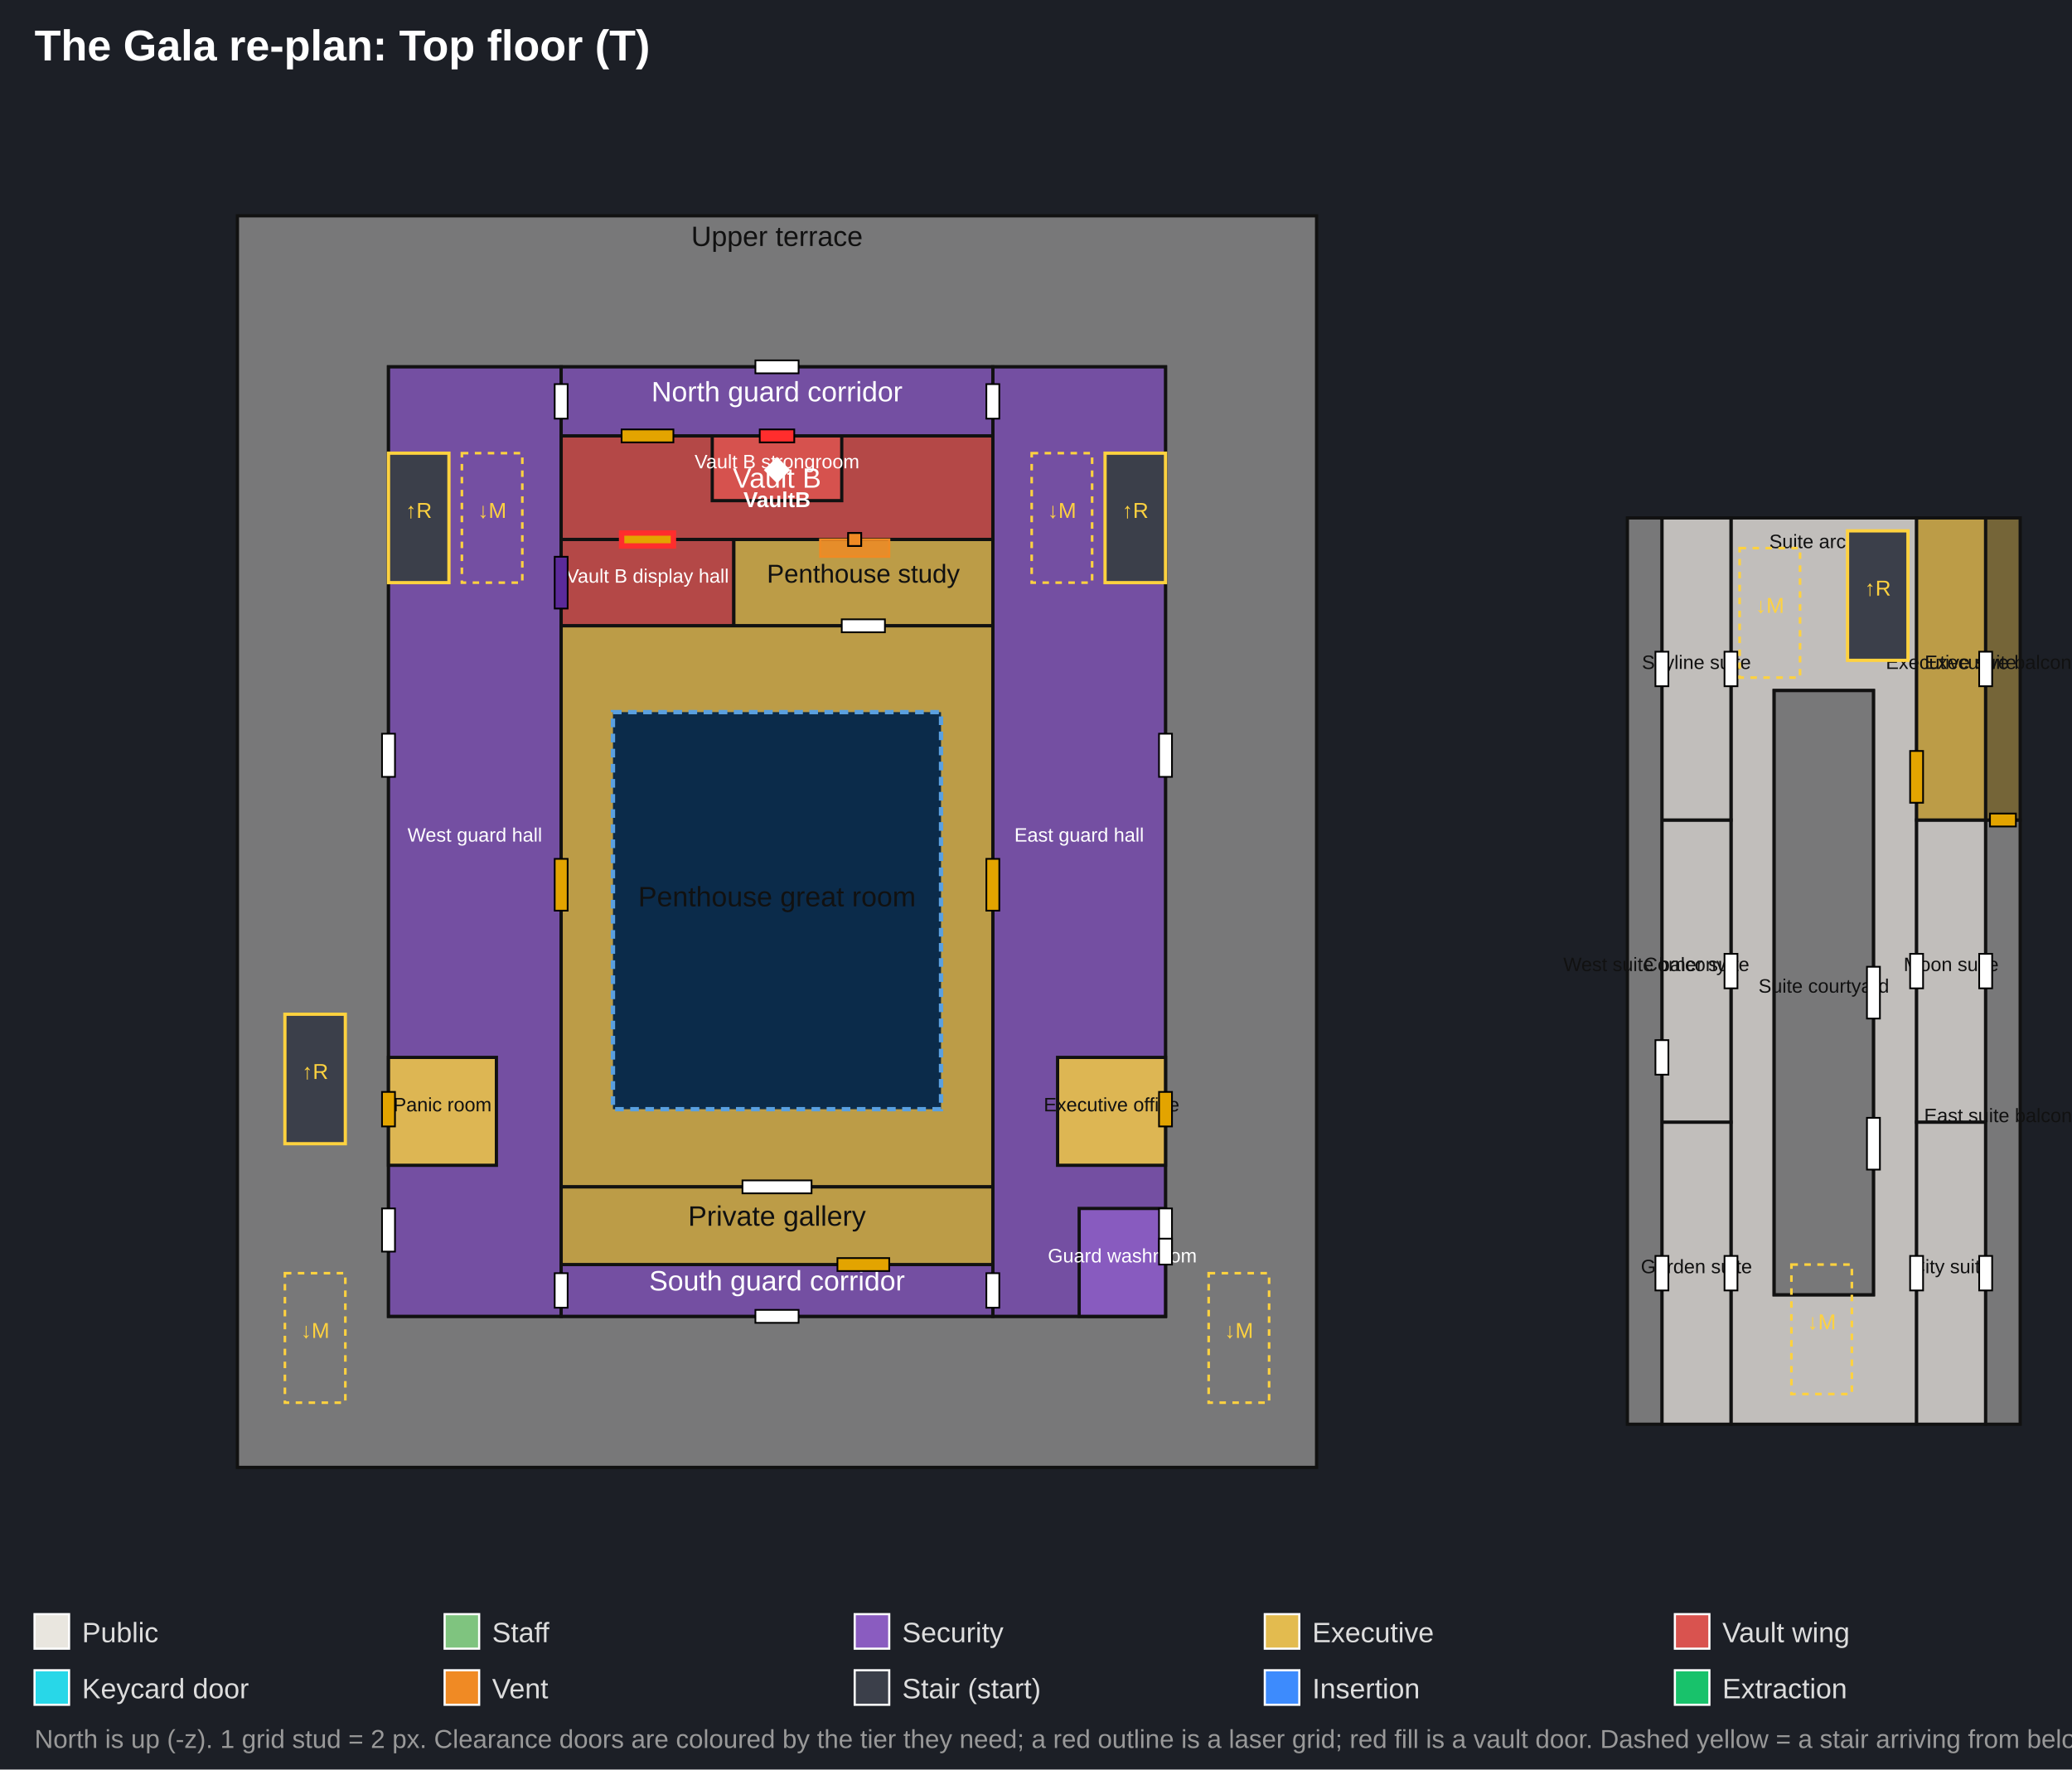
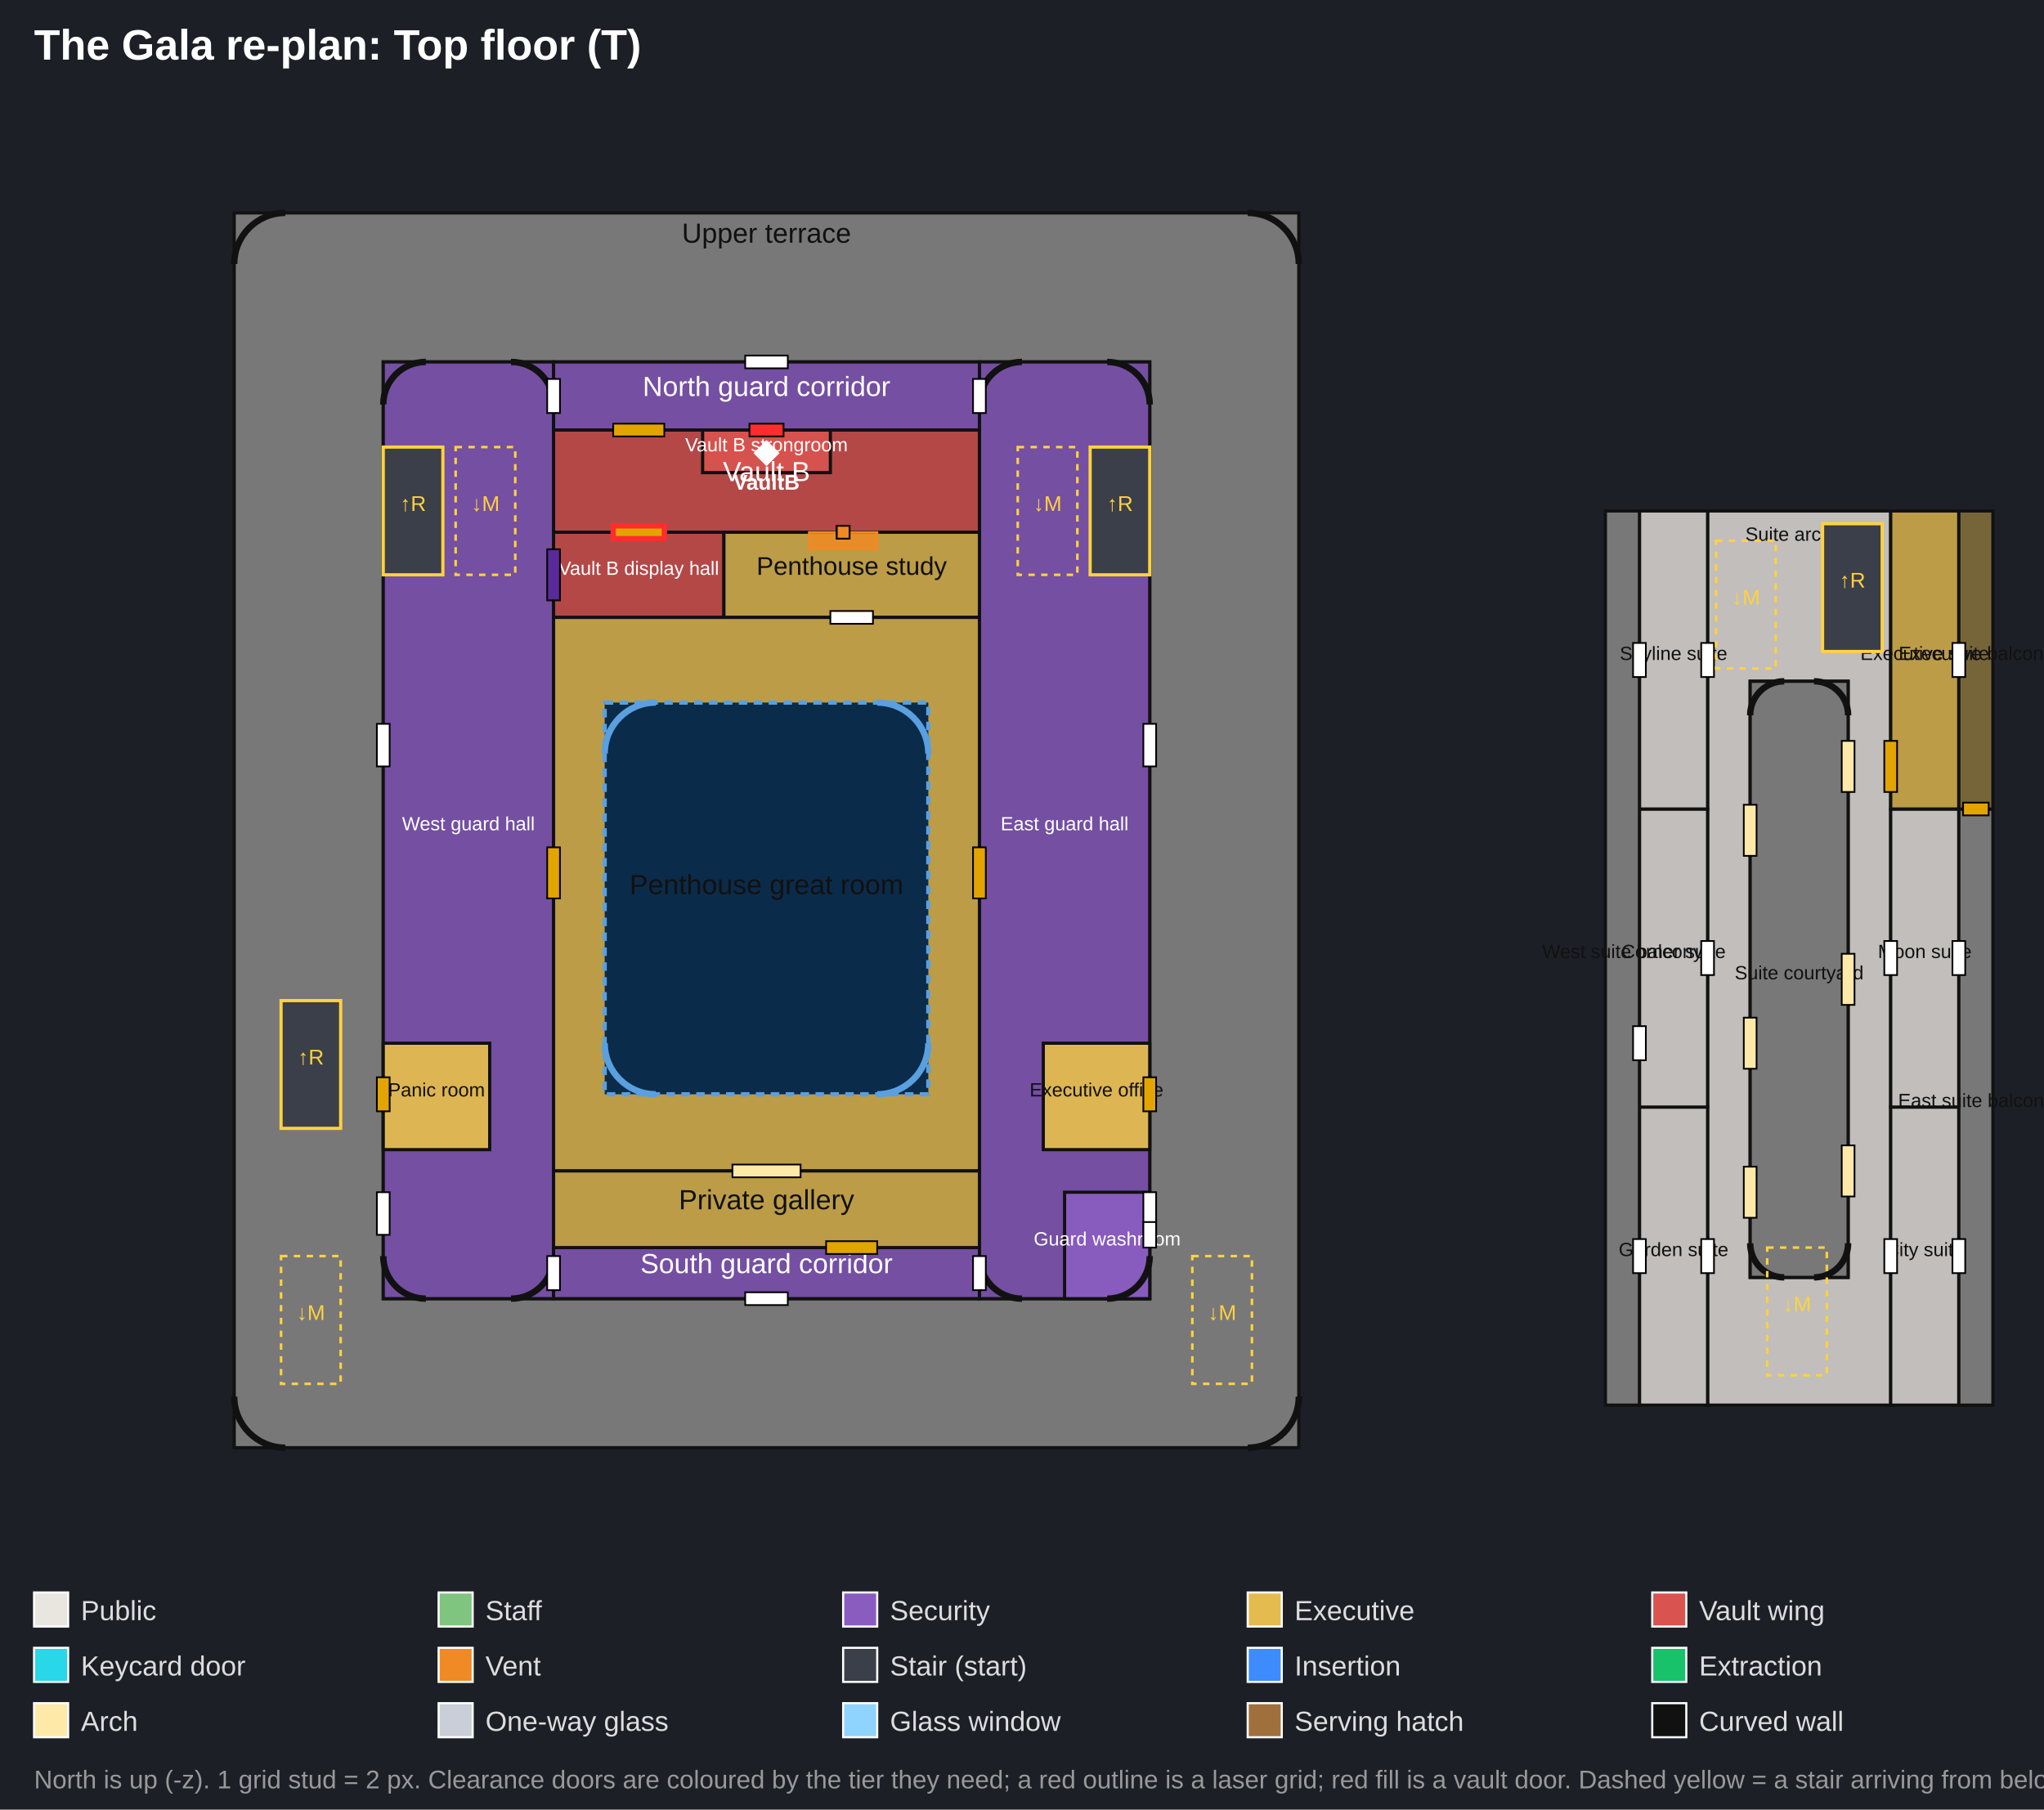
- <svg xmlns="http://www.w3.org/2000/svg" width="960" height="820" viewBox="0 0 960 820" font-family="Segoe UI, Arial, sans-serif">
+ <svg xmlns="http://www.w3.org/2000/svg" width="960" height="850" viewBox="0 0 960 850" font-family="Segoe UI, Arial, sans-serif">
  <rect width="100%" height="100%" fill="#1c1f26" />
  <text x="16" y="28" fill="#fff" font-size="20" font-weight="700">The Gala re-plan: Top floor (T)</text>
  <rect x="802.0" y="240.0" width="86.0" height="420.0" fill="#e9e6df" stroke="#111" fill-opacity="0.8" stroke-width="1.5" />
  <rect x="822.0" y="320.0" width="46.0" height="280.0" fill="#1c1f26" stroke="#111" stroke-width="1.5" />
  <rect x="110.0" y="100.0" width="500.0" height="580.0" fill="#e9e6df" stroke="#111" fill-opacity="0.45" stroke-width="1.5" />
  <rect x="180.0" y="170.0" width="360.0" height="440.0" fill="#1c1f26" stroke="#111" stroke-width="1.5" />
  <rect x="822.0" y="320.0" width="46.0" height="280.0" fill="#e9e6df" stroke="#111" fill-opacity="0.45" stroke-width="1.5" />
  <rect x="770.0" y="520.0" width="32.0" height="140.0" fill="#e9e6df" stroke="#111" fill-opacity="0.8" stroke-width="1.5" />
  <rect x="770.0" y="380.0" width="32.0" height="140.0" fill="#e9e6df" stroke="#111" fill-opacity="0.8" stroke-width="1.5" />
  <rect x="770.0" y="240.0" width="32.0" height="140.0" fill="#e9e6df" stroke="#111" fill-opacity="0.8" stroke-width="1.5" />
  <rect x="888.0" y="520.0" width="32.0" height="140.0" fill="#e9e6df" stroke="#111" fill-opacity="0.8" stroke-width="1.5" />
  <rect x="888.0" y="380.0" width="32.0" height="140.0" fill="#e9e6df" stroke="#111" fill-opacity="0.8" stroke-width="1.5" />
  <rect x="888.0" y="240.0" width="32.0" height="140.0" fill="#e3bb4f" stroke="#111" fill-opacity="0.8" stroke-width="1.5" />
  <rect x="754.0" y="240.0" width="16.0" height="420.0" fill="#e9e6df" stroke="#111" fill-opacity="0.45" stroke-width="1.5" />
  <rect x="920.0" y="380.0" width="16.0" height="280.0" fill="#e9e6df" stroke="#111" fill-opacity="0.45" stroke-width="1.5" />
  <rect x="920.0" y="240.0" width="16.0" height="140.0" fill="#e3bb4f" stroke="#111" fill-opacity="0.45" stroke-width="1.5" />
  <rect x="180.0" y="170.0" width="80.0" height="440.0" fill="#8a5cc0" stroke="#111" fill-opacity="0.8" stroke-width="1.5" />
  <rect x="180.0" y="490.0" width="50.0" height="50.0" fill="#e3bb4f" stroke="#111" fill-opacity="0.95" stroke-width="1.5" />
  <rect x="460.0" y="170.0" width="80.0" height="440.0" fill="#8a5cc0" stroke="#111" fill-opacity="0.8" stroke-width="1.5" />
  <rect x="490.0" y="490.0" width="50.0" height="50.0" fill="#e3bb4f" stroke="#111" fill-opacity="0.95" stroke-width="1.5" />
  <rect x="500.0" y="560.0" width="40.0" height="50.0" fill="#8a5cc0" stroke="#111" fill-opacity="0.95" stroke-width="1.5" />
  <rect x="260.0" y="170.0" width="200.0" height="32.0" fill="#8a5cc0" stroke="#111" fill-opacity="0.8" stroke-width="1.5" />
  <rect x="260.0" y="586.0" width="200.0" height="24.0" fill="#8a5cc0" stroke="#111" fill-opacity="0.8" stroke-width="1.5" />
  <rect x="260.0" y="202.0" width="200.0" height="48.0" fill="#d9534f" stroke="#111" fill-opacity="0.8" stroke-width="1.5" />
-   <rect x="330.0" y="202.0" width="60.0" height="30.0" fill="#d9534f" stroke="#111" fill-opacity="0.95" stroke-width="1.5" />
+   <rect x="330.0" y="202.0" width="60.0" height="20.0" fill="#d9534f" stroke="#111" fill-opacity="0.95" stroke-width="1.5" />
  <rect x="260.0" y="250.0" width="80.0" height="40.0" fill="#d9534f" stroke="#111" fill-opacity="0.8" stroke-width="1.5" />
  <rect x="340.0" y="250.0" width="120.0" height="40.0" fill="#e3bb4f" stroke="#111" fill-opacity="0.8" stroke-width="1.5" />
  <rect x="260.0" y="290.0" width="200.0" height="260.0" fill="#e3bb4f" stroke="#111" fill-opacity="0.8" stroke-width="1.5" />
  <rect x="260.0" y="550.0" width="200.0" height="36.0" fill="#e3bb4f" stroke="#111" fill-opacity="0.8" stroke-width="1.5" />
  <rect x="284.0" y="330.0" width="152.0" height="184.0" fill="#0b2b4a" stroke="#5aa0e0" stroke-dasharray="4 3" stroke-width="2" />
+   <path d="M 822.0 336.0 A 16 16 0 0 1 838.0 320.0" fill="none" stroke="#111" stroke-width="3" />
+   <path d="M 868.0 336.0 A 16 16 0 0 0 852.0 320.0" fill="none" stroke="#111" stroke-width="3" />
+   <path d="M 822.0 584.0 A 16 16 0 0 0 838.0 600.0" fill="none" stroke="#111" stroke-width="3" />
+   <path d="M 868.0 584.0 A 16 16 0 0 1 852.0 600.0" fill="none" stroke="#111" stroke-width="3" />
+   <path d="M 180.0 190.0 A 20 20 0 0 1 200.0 170.0" fill="none" stroke="#111" stroke-width="3" />
+   <path d="M 260.0 190.0 A 20 20 0 0 0 240.0 170.0" fill="none" stroke="#111" stroke-width="3" />
+   <path d="M 180.0 590.0 A 20 20 0 0 0 200.0 610.0" fill="none" stroke="#111" stroke-width="3" />
+   <path d="M 260.0 590.0 A 20 20 0 0 1 240.0 610.0" fill="none" stroke="#111" stroke-width="3" />
+   <path d="M 460.0 190.0 A 20 20 0 0 1 480.0 170.0" fill="none" stroke="#111" stroke-width="3" />
+   <path d="M 540.0 190.0 A 20 20 0 0 0 520.0 170.0" fill="none" stroke="#111" stroke-width="3" />
+   <path d="M 460.0 590.0 A 20 20 0 0 0 480.0 610.0" fill="none" stroke="#111" stroke-width="3" />
+   <path d="M 540.0 590.0 A 20 20 0 0 1 520.0 610.0" fill="none" stroke="#111" stroke-width="3" />
+   <path d="M 110.0 124.0 A 24 24 0 0 1 134.0 100.0" fill="none" stroke="#111" stroke-width="3" />
+   <path d="M 610.0 124.0 A 24 24 0 0 0 586.0 100.0" fill="none" stroke="#111" stroke-width="3" />
+   <path d="M 110.0 656.0 A 24 24 0 0 0 134.0 680.0" fill="none" stroke="#111" stroke-width="3" />
+   <path d="M 610.0 656.0 A 24 24 0 0 1 586.0 680.0" fill="none" stroke="#111" stroke-width="3" />
+   <path d="M 284.0 354.0 A 24 24 0 0 1 308.0 330.0" fill="none" stroke="#5aa0e0" stroke-width="3" />
+   <path d="M 436.0 354.0 A 24 24 0 0 0 412.0 330.0" fill="none" stroke="#5aa0e0" stroke-width="3" />
+   <path d="M 284.0 490.0 A 24 24 0 0 0 308.0 514.0" fill="none" stroke="#5aa0e0" stroke-width="3" />
+   <path d="M 436.0 490.0 A 24 24 0 0 1 412.0 514.0" fill="none" stroke="#5aa0e0" stroke-width="3" />
  <rect x="380.0" y="250.0" width="32.0" height="8.0" fill="#f08a24" stroke="#f08a24" fill-opacity="0.8" />
  <text x="845.0" y="254.0" text-anchor="middle" font-size="9" fill="#111">Suite arcade</text>
  <text x="845.0" y="460.0" text-anchor="middle" font-size="9" fill="#111">Suite courtyard</text>
  <text x="786.0" y="590.0" text-anchor="middle" font-size="9" fill="#111">Garden suite</text>
  <text x="786.0" y="450.0" text-anchor="middle" font-size="9" fill="#111">Corner suite</text>
  <text x="786.0" y="310.0" text-anchor="middle" font-size="9" fill="#111">Skyline suite</text>
  <text x="904.0" y="590.0" text-anchor="middle" font-size="9" fill="#111">City suite</text>
  <text x="904.0" y="450.0" text-anchor="middle" font-size="9" fill="#111">Moon suite</text>
  <text x="904.0" y="310.0" text-anchor="middle" font-size="9" fill="#111">Executive suite</text>
  <text x="762.0" y="450.0" text-anchor="middle" font-size="9" fill="#111">West suite balcony</text>
  <text x="928.0" y="520.0" text-anchor="middle" font-size="9" fill="#111">East suite balcony</text>
  <text x="928.0" y="310.0" text-anchor="middle" font-size="9" fill="#111">Executive balcony</text>
  <text x="220.0" y="390.0" text-anchor="middle" font-size="9" fill="#fff">West guard hall</text>
  <text x="205.0" y="515.0" text-anchor="middle" font-size="9" fill="#111">Panic room</text>
  <text x="500.0" y="390.0" text-anchor="middle" font-size="9" fill="#fff">East guard hall</text>
  <text x="515.0" y="515.0" text-anchor="middle" font-size="9" fill="#111">Executive office</text>
  <text x="520.0" y="585.0" text-anchor="middle" font-size="9" fill="#fff">Guard washroom</text>
  <text x="360.0" y="186.0" text-anchor="middle" font-size="13" fill="#fff">North guard corridor</text>
  <text x="360.0" y="598.0" text-anchor="middle" font-size="13" fill="#fff">South guard corridor</text>
  <text x="360.0" y="226.0" text-anchor="middle" font-size="13" fill="#fff">Vault B</text>
-   <text x="360.0" y="217.0" text-anchor="middle" font-size="9" fill="#fff">Vault B strongroom</text>
+   <text x="360.0" y="212.0" text-anchor="middle" font-size="9" fill="#fff">Vault B strongroom</text>
  <text x="300.0" y="270.0" text-anchor="middle" font-size="9" fill="#fff">Vault B display hall</text>
  <text x="400.0" y="270.0" text-anchor="middle" font-size="12" fill="#111">Penthouse study</text>
  <text x="360.0" y="420.0" text-anchor="middle" font-size="13" fill="#111">Penthouse great room</text>
  <text x="360.0" y="568.0" text-anchor="middle" font-size="13" fill="#111">Private gallery</text>
  <text x="360.0" y="114.0" text-anchor="middle" font-size="13" fill="#111">Upper terrace</text>
  <rect x="799.0" y="582.0" width="6.0" height="16.0" fill="#ffffff" stroke="#000" stroke-width="0.8" />
  <rect x="799.0" y="442.0" width="6.0" height="16.0" fill="#ffffff" stroke="#000" stroke-width="0.8" />
  <rect x="799.0" y="302.0" width="6.0" height="16.0" fill="#ffffff" stroke="#000" stroke-width="0.8" />
  <rect x="885.0" y="582.0" width="6.0" height="16.0" fill="#ffffff" stroke="#000" stroke-width="0.8" />
  <rect x="885.0" y="442.0" width="6.0" height="16.0" fill="#ffffff" stroke="#000" stroke-width="0.8" />
  <rect x="885.0" y="348.0" width="6.0" height="24.0" fill="#e3a400" stroke="#000" stroke-width="0.8" />
  <rect x="767.0" y="582.0" width="6.0" height="16.0" fill="#ffffff" stroke="#000" stroke-width="0.8" />
  <rect x="767.0" y="482.0" width="6.0" height="16.0" fill="#ffffff" stroke="#000" stroke-width="0.8" />
  <rect x="767.0" y="302.0" width="6.0" height="16.0" fill="#ffffff" stroke="#000" stroke-width="0.8" />
  <rect x="917.0" y="582.0" width="6.0" height="16.0" fill="#ffffff" stroke="#000" stroke-width="0.8" />
  <rect x="917.0" y="442.0" width="6.0" height="16.0" fill="#ffffff" stroke="#000" stroke-width="0.8" />
  <rect x="917.0" y="302.0" width="6.0" height="16.0" fill="#ffffff" stroke="#000" stroke-width="0.8" />
  <rect x="922.0" y="377.0" width="12.0" height="6.0" fill="#e3a400" stroke="#000" stroke-width="0.8" />
-   <rect x="865.0" y="448.0" width="6.0" height="24.0" fill="#ffffff" stroke="#000" stroke-width="0.8" />
-   <rect x="865.0" y="518.0" width="6.0" height="24.0" fill="#ffffff" stroke="#000" stroke-width="0.8" />
+   <rect x="819.0" y="378.0" width="6.0" height="24.0" fill="#ffe9a8" stroke="#000" stroke-width="0.8" />
+   <rect x="819.0" y="478.0" width="6.0" height="24.0" fill="#ffe9a8" stroke="#000" stroke-width="0.8" />
+   <rect x="819.0" y="548.0" width="6.0" height="24.0" fill="#ffe9a8" stroke="#000" stroke-width="0.8" />
+   <rect x="865.0" y="348.0" width="6.0" height="24.0" fill="#ffe9a8" stroke="#000" stroke-width="0.8" />
+   <rect x="865.0" y="448.0" width="6.0" height="24.0" fill="#ffe9a8" stroke="#000" stroke-width="0.8" />
+   <rect x="865.0" y="538.0" width="6.0" height="24.0" fill="#ffe9a8" stroke="#000" stroke-width="0.8" />
  <rect x="393.0" y="247.0" width="6.0" height="6.0" fill="#f08a24" stroke="#000" stroke-width="0.8" />
  <rect x="393.0" y="247.0" width="6.0" height="6.0" fill="#f08a24" stroke="#000" stroke-width="0.8" />
  <rect x="177.0" y="340.0" width="6.0" height="20.0" fill="#ffffff" stroke="#000" stroke-width="0.8" />
  <rect x="177.0" y="560.0" width="6.0" height="20.0" fill="#ffffff" stroke="#000" stroke-width="0.8" />
  <rect x="537.0" y="340.0" width="6.0" height="20.0" fill="#ffffff" stroke="#000" stroke-width="0.8" />
  <rect x="537.0" y="560.0" width="6.0" height="20.0" fill="#ffffff" stroke="#000" stroke-width="0.8" />
  <rect x="350.0" y="167.0" width="20.0" height="6.0" fill="#ffffff" stroke="#000" stroke-width="0.8" />
  <rect x="350.0" y="607.0" width="20.0" height="6.0" fill="#ffffff" stroke="#000" stroke-width="0.8" />
  <rect x="257.0" y="178.0" width="6.0" height="16.0" fill="#ffffff" stroke="#000" stroke-width="0.8" />
  <rect x="457.0" y="178.0" width="6.0" height="16.0" fill="#ffffff" stroke="#000" stroke-width="0.8" />
  <rect x="257.0" y="590.0" width="6.0" height="16.0" fill="#ffffff" stroke="#000" stroke-width="0.8" />
  <rect x="457.0" y="590.0" width="6.0" height="16.0" fill="#ffffff" stroke="#000" stroke-width="0.8" />
  <rect x="257.0" y="398.0" width="6.0" height="24.0" fill="#e3a400" stroke="#000" stroke-width="0.8" />
  <rect x="457.0" y="398.0" width="6.0" height="24.0" fill="#e3a400" stroke="#000" stroke-width="0.8" />
-   <rect x="344.0" y="547.0" width="32.0" height="6.0" fill="#ffffff" stroke="#000" stroke-width="0.8" />
+   <rect x="344.0" y="547.0" width="32.0" height="6.0" fill="#ffe9a8" stroke="#000" stroke-width="0.8" />
  <rect x="388.0" y="583.0" width="24.0" height="6.0" fill="#e3a400" stroke="#000" stroke-width="0.8" />
  <rect x="390.0" y="287.0" width="20.0" height="6.0" fill="#ffffff" stroke="#000" stroke-width="0.8" />
  <rect x="177.0" y="506.0" width="6.0" height="16.0" fill="#e3a400" stroke="#000" stroke-width="0.8" />
  <rect x="537.0" y="506.0" width="6.0" height="16.0" fill="#e3a400" stroke="#000" stroke-width="0.8" />
  <rect x="537.0" y="574.0" width="6.0" height="12.0" fill="#ffffff" stroke="#000" stroke-width="0.8" />
  <rect x="257.0" y="258.0" width="6.0" height="24.0" fill="#5b2a9a" stroke="#000" stroke-width="0.8" />
  <rect x="288.0" y="247.0" width="24.0" height="6.0" fill="#e3a400" stroke="#ff2d2d" stroke-width="2.5" />
  <rect x="288.0" y="199.0" width="24.0" height="6.0" fill="#e3a400" stroke="#000" stroke-width="0.8" />
  <rect x="352.0" y="199.0" width="16.0" height="6.0" fill="#ff2d2d" stroke="#000" stroke-width="0.8" />
  <rect x="214.0" y="210.0" width="28.0" height="60.0" fill="none" stroke="#ffd23f" stroke-dasharray="3 3" stroke-width="1.2" />
  <text x="228.0" y="240.0" text-anchor="middle" font-size="10" fill="#ffd23f">↓M</text>
  <rect x="478.0" y="210.0" width="28.0" height="60.0" fill="none" stroke="#ffd23f" stroke-dasharray="3 3" stroke-width="1.2" />
  <text x="492.0" y="240.0" text-anchor="middle" font-size="10" fill="#ffd23f">↓M</text>
  <rect x="132.0" y="590.0" width="28.0" height="60.0" fill="none" stroke="#ffd23f" stroke-dasharray="3 3" stroke-width="1.2" />
  <text x="146.0" y="620.0" text-anchor="middle" font-size="10" fill="#ffd23f">↓M</text>
  <rect x="560.0" y="590.0" width="28.0" height="60.0" fill="none" stroke="#ffd23f" stroke-dasharray="3 3" stroke-width="1.2" />
  <text x="574.0" y="620.0" text-anchor="middle" font-size="10" fill="#ffd23f">↓M</text>
  <rect x="180.0" y="210.0" width="28.0" height="60.0" fill="#3b3f4a" stroke="#ffd23f" stroke-width="1.5" />
  <text x="194.0" y="240.0" text-anchor="middle" font-size="10" fill="#ffd23f">↑R</text>
  <rect x="512.0" y="210.0" width="28.0" height="60.0" fill="#3b3f4a" stroke="#ffd23f" stroke-width="1.5" />
  <text x="526.0" y="240.0" text-anchor="middle" font-size="10" fill="#ffd23f">↑R</text>
  <rect x="132.0" y="470.0" width="28.0" height="60.0" fill="#3b3f4a" stroke="#ffd23f" stroke-width="1.5" />
  <text x="146.0" y="500.0" text-anchor="middle" font-size="10" fill="#ffd23f">↑R</text>
  <rect x="806.0" y="254.0" width="28.0" height="60.0" fill="none" stroke="#ffd23f" stroke-dasharray="3 3" stroke-width="1.2" />
  <text x="820.0" y="284.0" text-anchor="middle" font-size="10" fill="#ffd23f">↓M</text>
  <rect x="830.0" y="586.0" width="28.0" height="60.0" fill="none" stroke="#ffd23f" stroke-dasharray="3 3" stroke-width="1.2" />
  <text x="844.0" y="616.0" text-anchor="middle" font-size="10" fill="#ffd23f">↓M</text>
  <rect x="856.0" y="246.0" width="28.0" height="60.0" fill="#3b3f4a" stroke="#ffd23f" stroke-width="1.5" />
  <text x="870.0" y="276.0" text-anchor="middle" font-size="10" fill="#ffd23f">↑R</text>
-   <text x="360.0" y="222.0" text-anchor="middle" font-size="16" fill="#fff" font-weight="900">◆</text>
-   <text x="360.0" y="235.0" text-anchor="middle" font-size="10" fill="#fff" font-weight="700">VaultB</text>
+   <text x="360.0" y="217.0" text-anchor="middle" font-size="16" fill="#fff" font-weight="900">◆</text>
+   <text x="360.0" y="230.0" text-anchor="middle" font-size="10" fill="#fff" font-weight="700">VaultB</text>
  <rect x="16" y="748" width="16" height="16" fill="#e9e6df" stroke="#fff" />
  <text x="38" y="761" fill="#ddd" font-size="13">Public</text>
  <rect x="206" y="748" width="16" height="16" fill="#7fc47f" stroke="#fff" />
  <text x="228" y="761" fill="#ddd" font-size="13">Staff</text>
  <rect x="396" y="748" width="16" height="16" fill="#8a5cc0" stroke="#fff" />
  <text x="418" y="761" fill="#ddd" font-size="13">Security</text>
  <rect x="586" y="748" width="16" height="16" fill="#e3bb4f" stroke="#fff" />
  <text x="608" y="761" fill="#ddd" font-size="13">Executive</text>
  <rect x="776" y="748" width="16" height="16" fill="#d9534f" stroke="#fff" />
  <text x="798" y="761" fill="#ddd" font-size="13">Vault wing</text>
  <rect x="16" y="774" width="16" height="16" fill="#28d7e8" stroke="#fff" />
  <text x="38" y="787" fill="#ddd" font-size="13">Keycard door</text>
  <rect x="206" y="774" width="16" height="16" fill="#f08a24" stroke="#fff" />
  <text x="228" y="787" fill="#ddd" font-size="13">Vent</text>
  <rect x="396" y="774" width="16" height="16" fill="#3b3f4a" stroke="#fff" />
  <text x="418" y="787" fill="#ddd" font-size="13">Stair (start)</text>
  <rect x="586" y="774" width="16" height="16" fill="#3d8bfd" stroke="#fff" />
  <text x="608" y="787" fill="#ddd" font-size="13">Insertion</text>
  <rect x="776" y="774" width="16" height="16" fill="#18c26b" stroke="#fff" />
  <text x="798" y="787" fill="#ddd" font-size="13">Extraction</text>
-   <text x="16" y="810" fill="#999" font-size="12">North is up (-z). 1 grid stud = 2 px. Clearance doors are coloured by the tier they need; a red outline is a laser grid; red fill is a vault door. Dashed yellow = a stair arriving from below.</text>
+   <rect x="16" y="800" width="16" height="16" fill="#ffe9a8" stroke="#fff" />
+   <text x="38" y="813" fill="#ddd" font-size="13">Arch</text>
+   <rect x="206" y="800" width="16" height="16" fill="#c9ced8" stroke="#fff" />
+   <text x="228" y="813" fill="#ddd" font-size="13">One-way glass</text>
+   <rect x="396" y="800" width="16" height="16" fill="#8fd3ff" stroke="#fff" />
+   <text x="418" y="813" fill="#ddd" font-size="13">Glass window</text>
+   <rect x="586" y="800" width="16" height="16" fill="#a0703c" stroke="#fff" />
+   <text x="608" y="813" fill="#ddd" font-size="13">Serving hatch</text>
+   <rect x="776" y="800" width="16" height="16" fill="#111" stroke="#fff" />
+   <text x="798" y="813" fill="#ddd" font-size="13">Curved wall</text>
+   <text x="16" y="840" fill="#999" font-size="12">North is up (-z). 1 grid stud = 2 px. Clearance doors are coloured by the tier they need; a red outline is a laser grid; red fill is a vault door. Dashed yellow = a stair arriving from below.</text>
</svg>
